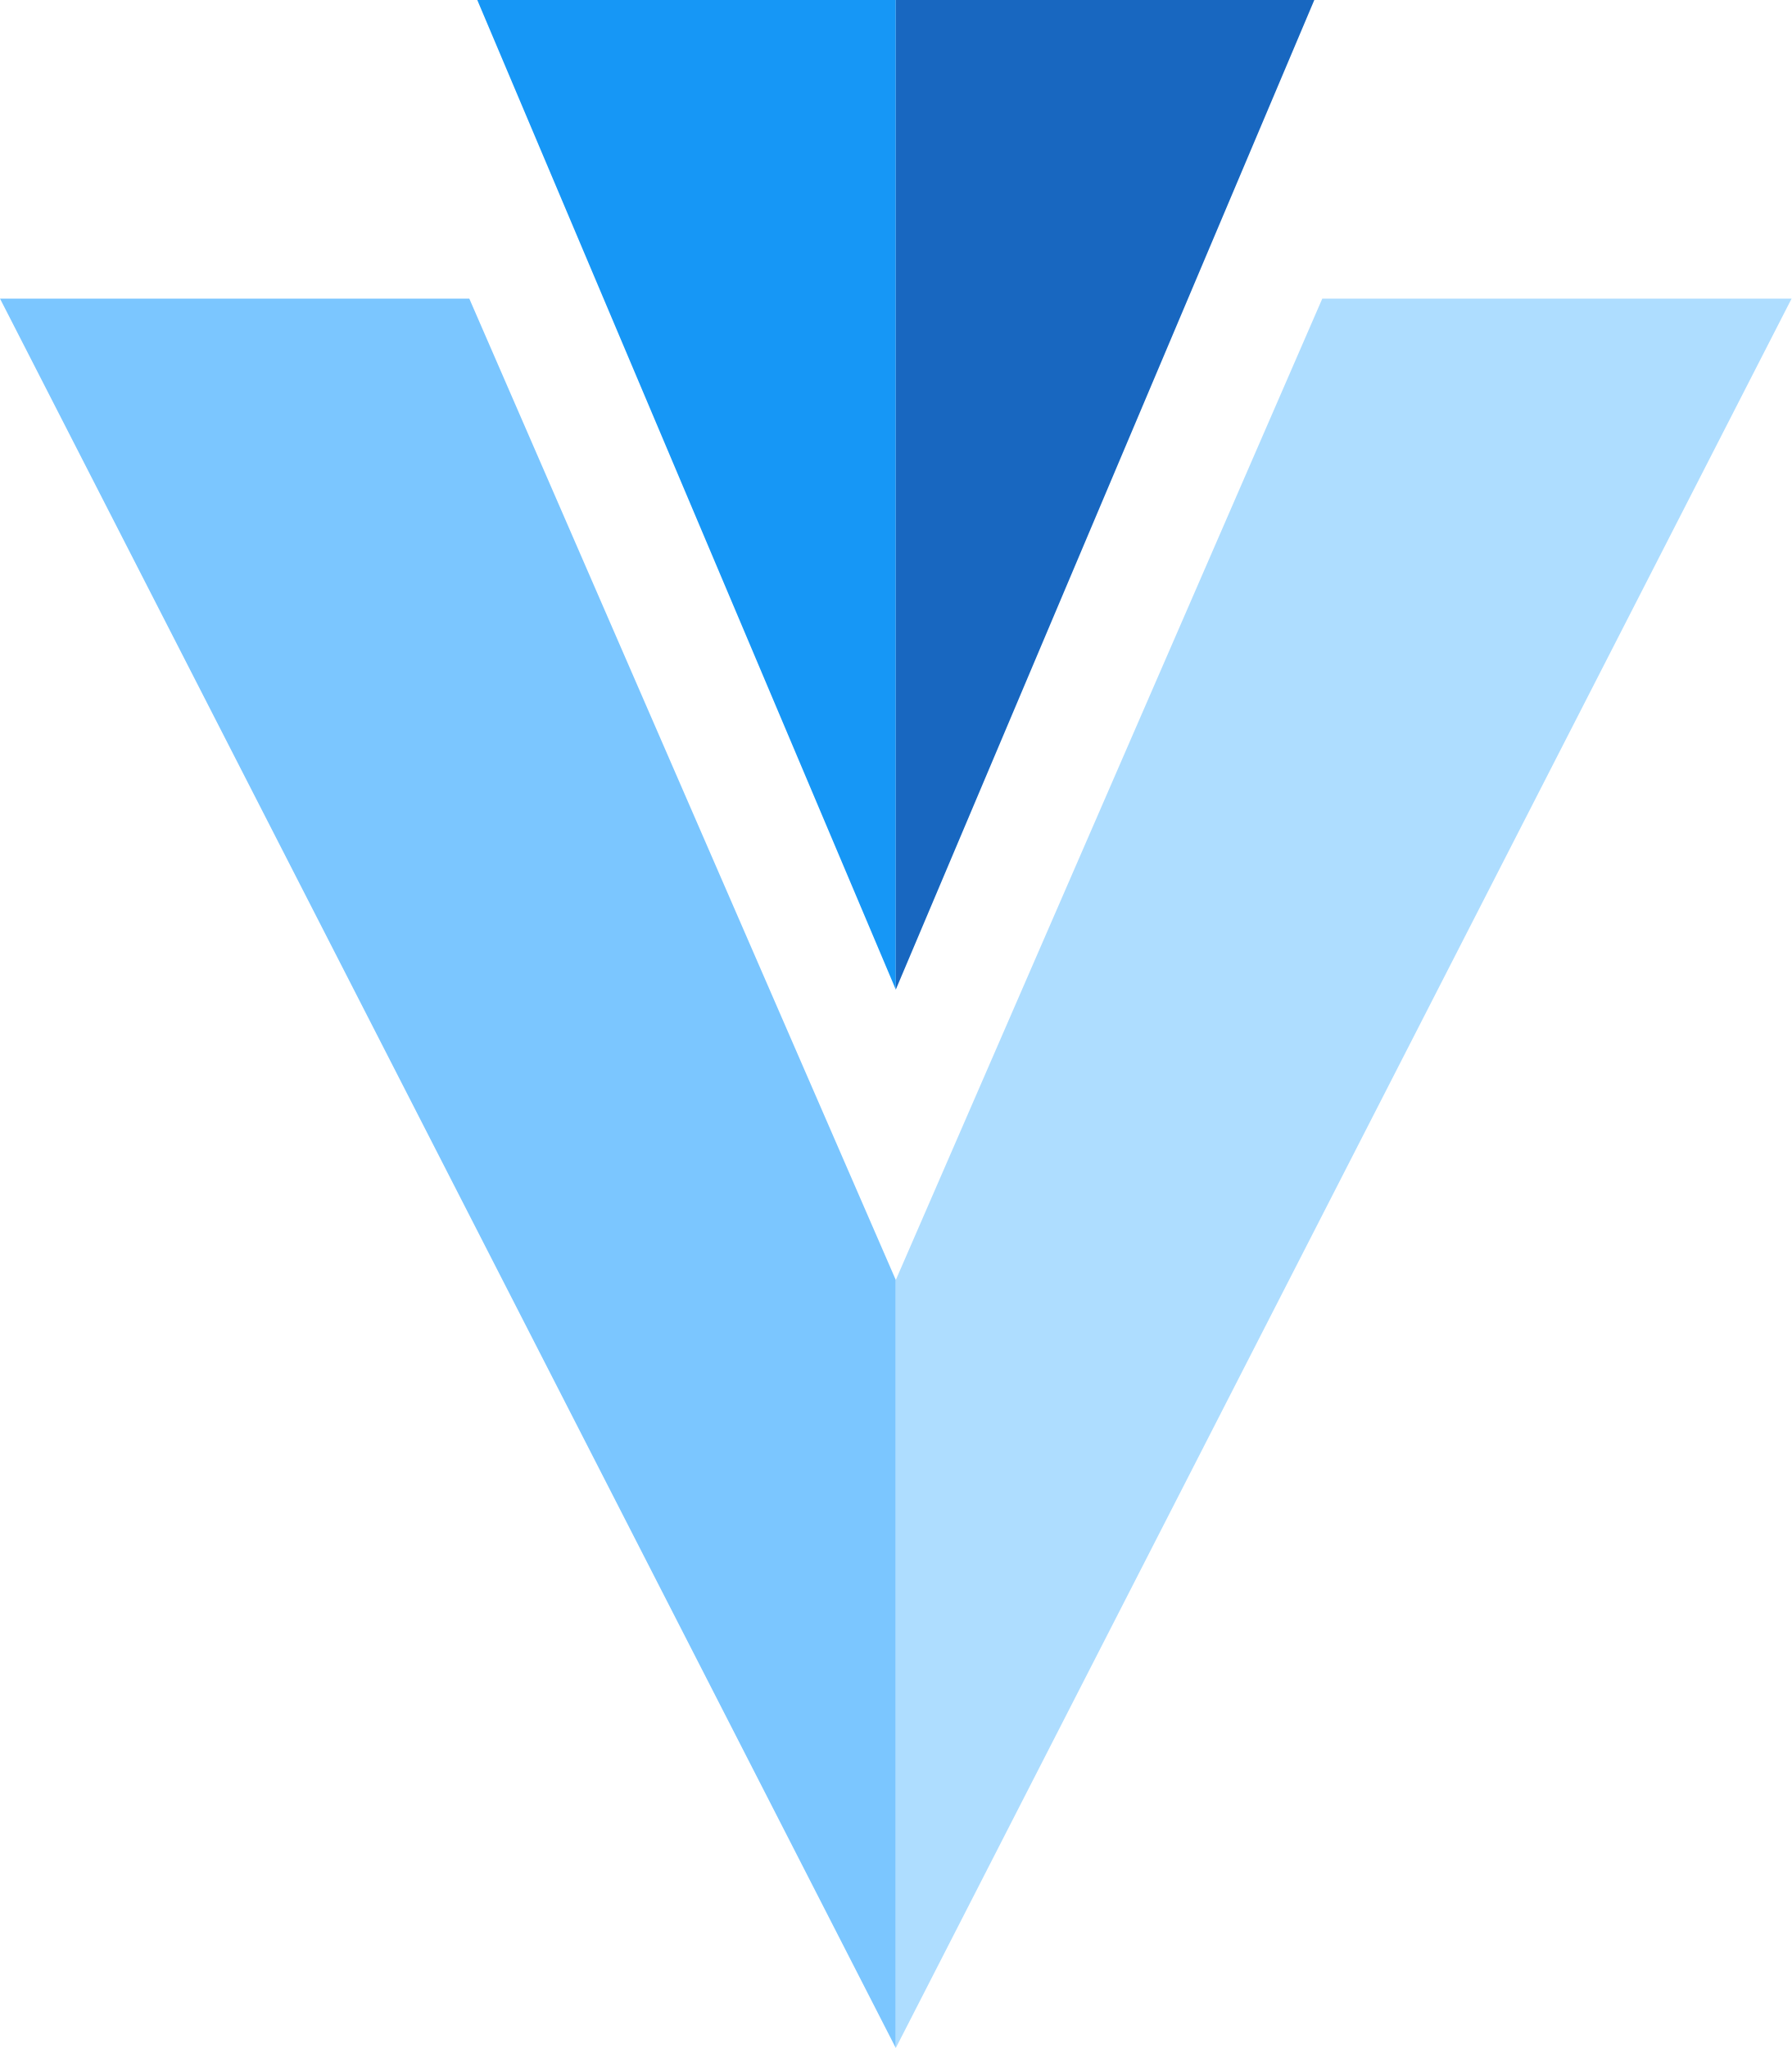
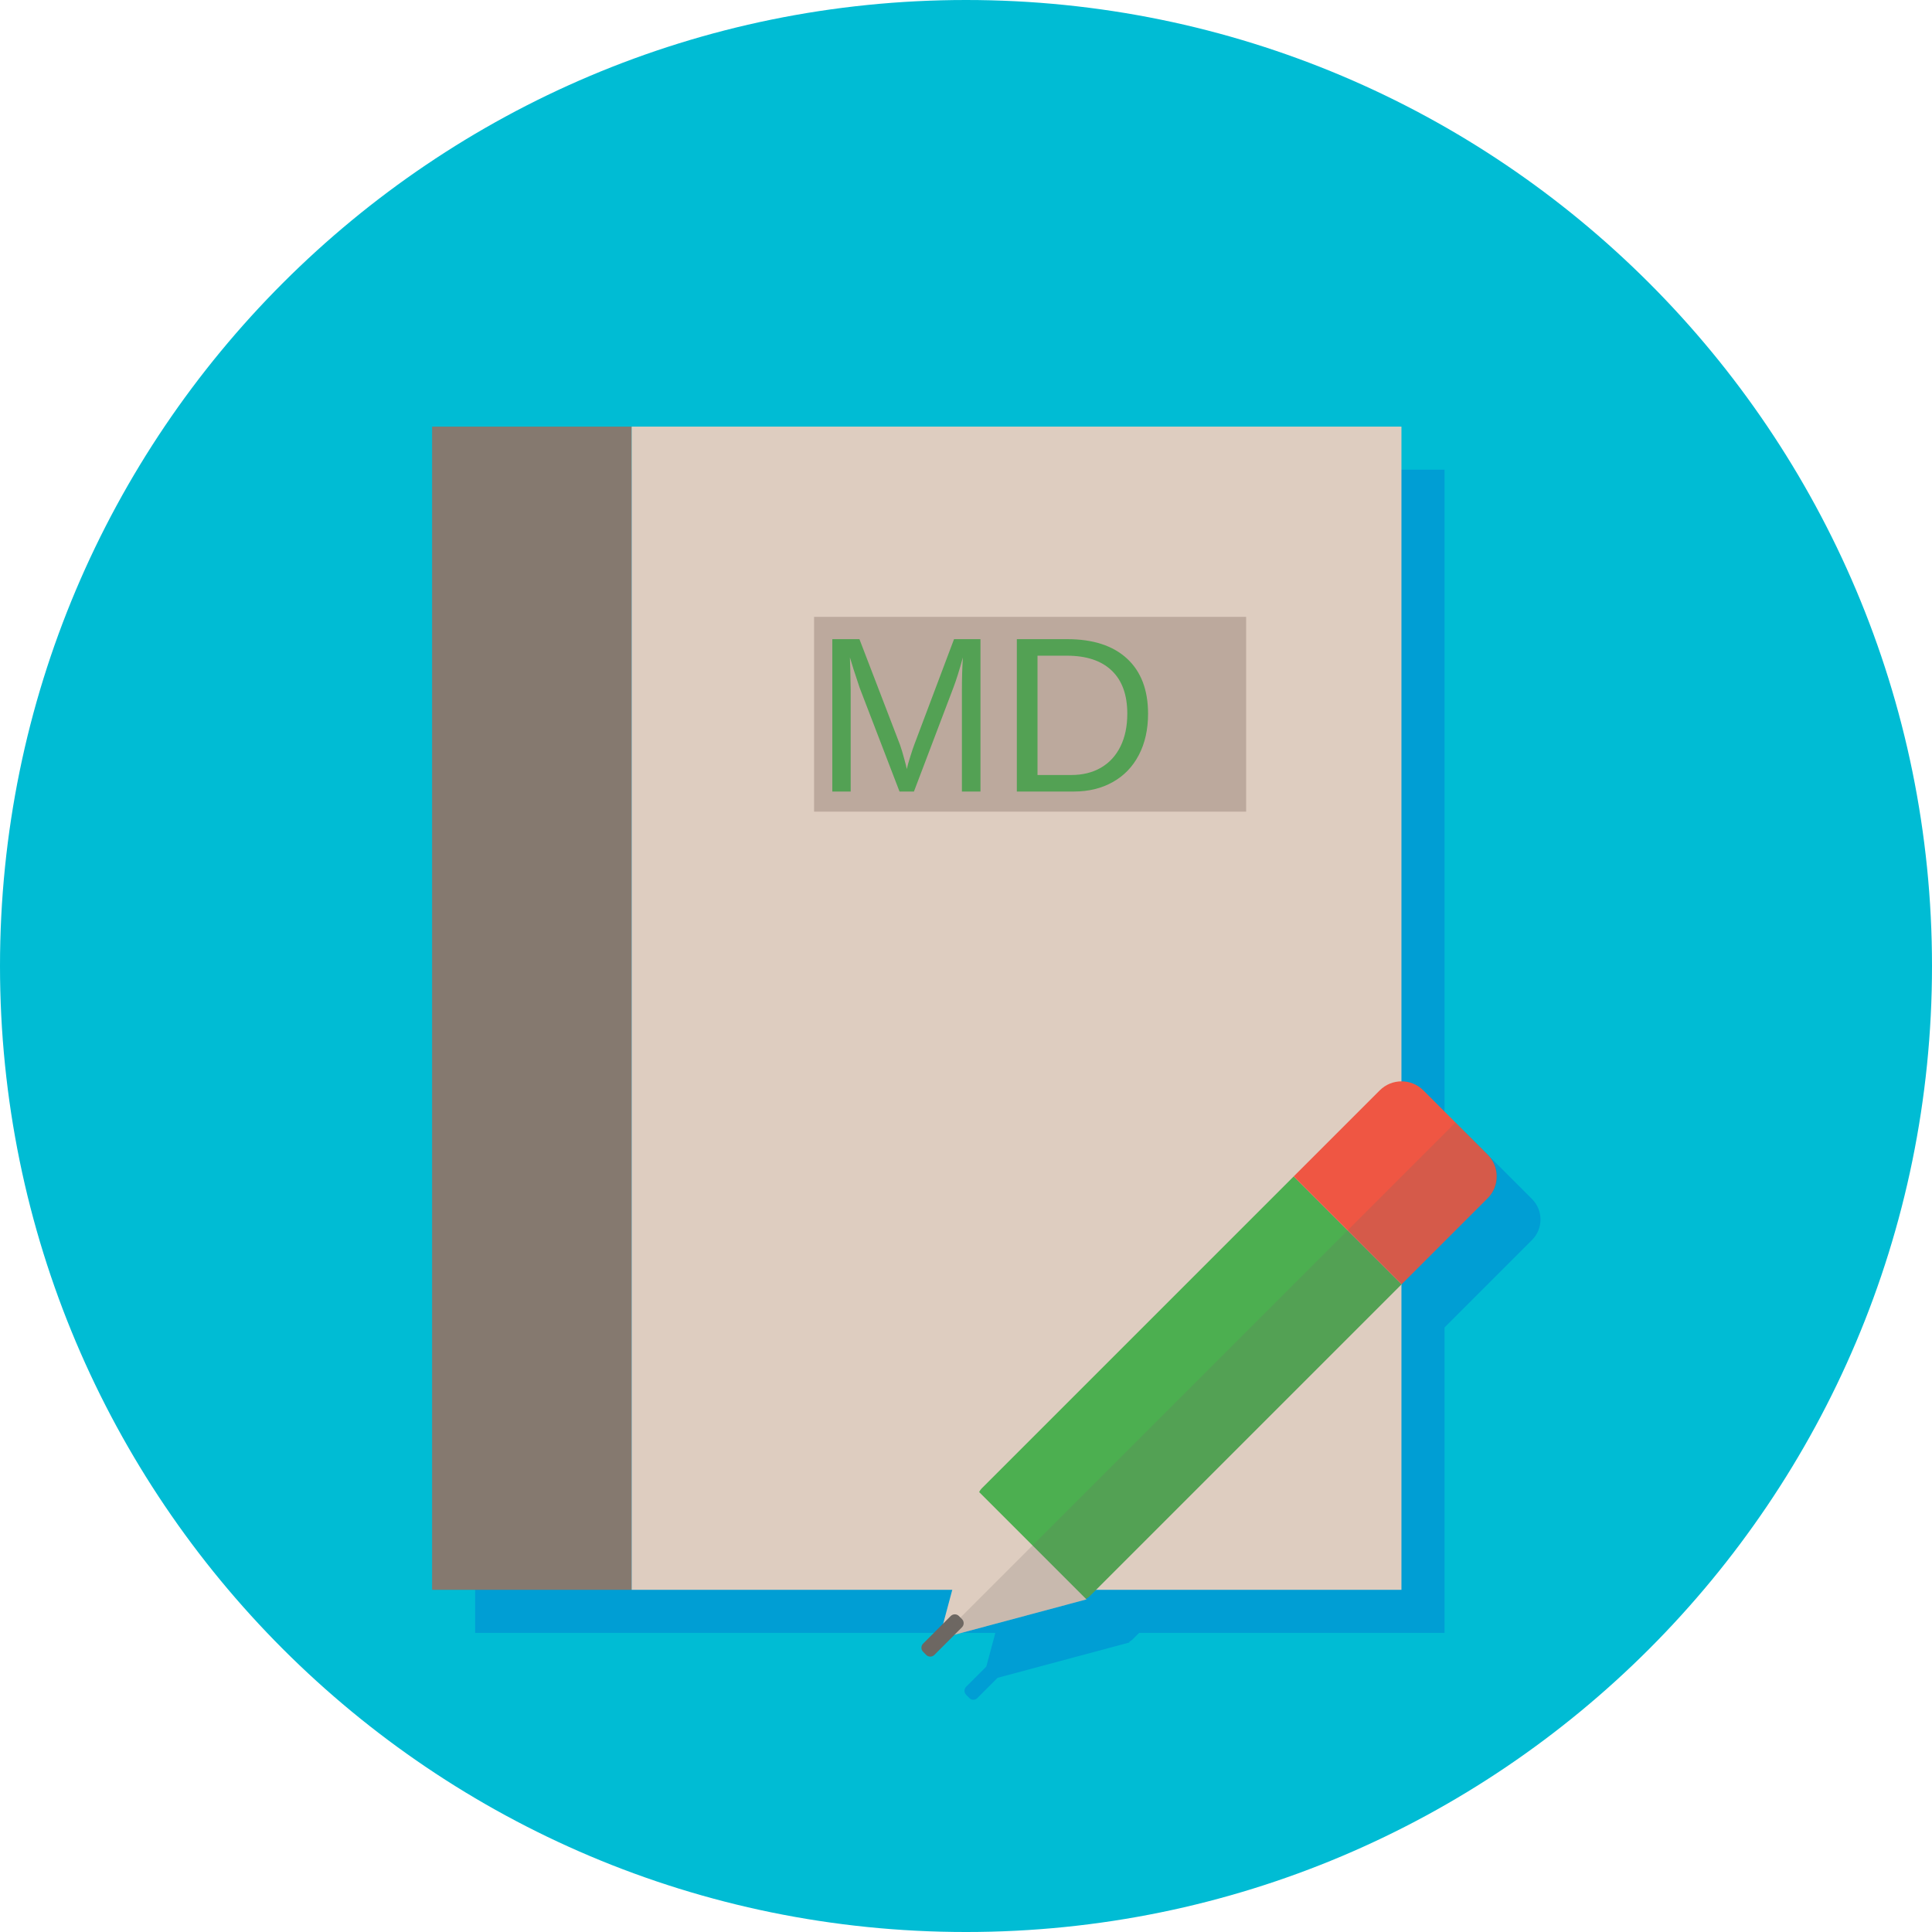
- <svg xmlns="http://www.w3.org/2000/svg" id="Layer_1" data-name="Layer 1" viewBox="0 0 87.5 100">
-   <defs>
-     <style>.cls-1{fill:#1697f6;}.cls-2{fill:#7bc6ff;}.cls-3{fill:#1867c0;}.cls-4{fill:#aeddff;}</style>
+ <svg xmlns="http://www.w3.org/2000/svg" width="110.772mm" height="110.772mm" viewBox="0 0 110.772 110.772" version="1.1" id="svg8">
+   <defs id="defs2">
+     <clipPath id="clipPath4555" clipPathUnits="userSpaceOnUse">
+       <path id="path4553" d="M 0,500 H 500 V 0 H 0 Z" />
+     </clipPath>
+     <clipPath id="clipPath4593" clipPathUnits="userSpaceOnUse">
+       <path id="path4591" d="M 244.281,223.564 H 337.37 V 136.742 H 244.281 Z" />
+     </clipPath>
  </defs>
-   <polyline class="cls-1" points="43.75 0 23.31 0 43.75 48.32" />
-   <polygon class="cls-2" points="43.75 62.5 43.75 100 0 14.58 22.92 14.58 43.75 62.5" />
-   <polyline class="cls-3" points="43.75 0 64.19 0 43.75 48.32" />
-   <polygon class="cls-4" points="64.58 14.58 87.5 14.58 43.75 100 43.75 62.5 64.58 14.58" />
+   <g id="layer1" transform="translate(-49.61389,-93.11389)">
+     <g transform="matrix(0.7055555,0,0,-0.7055555,-94.74782,389.2204)" id="g4545">
+       <g id="g4551" clip-path="url(#clipPath4555)" transform="matrix(0.5,0,0,0.5,157.6071,216.6786)">
+         <path id="path4559" style="fill:#00bcd4;fill-opacity:1;fill-rule:nonzero;stroke:none" d="M 408,249 C 408,162.291 337.709,92 251,92 164.292,92 94,162.291 94,249 c 0,86.708 70.292,157 157,157 86.709,0 157,-70.292 157,-157" />
+         <g id="g4561" transform="translate(343.001,211.1162)" style="fill:#009ed4;fill-opacity:1">
+           <path d="m 0,0 -0.217,0.217 v 0.001 l -3.439,3.439 -1.791,1.791 -5.231,5.23 c -0.976,0.976 -2.264,1.462 -3.551,1.457 v 106.413 h -125.108 -32.436 V -70.504 h 32.436 52.104 l -1.466,-5.471 -3.274,-3.273 c -0.364,-0.364 -0.364,-0.961 0,-1.325 l 0.252,-0.252 0.293,-0.293 c 0.342,-0.342 0.903,-0.342 1.244,0 l 3.315,3.314 21.449,5.747 -0.07,0.072 c 0.076,0.042 0.141,0.105 0.215,0.155 0.029,0.018 0.056,0.042 0.086,0.062 0.07,0.053 0.148,0.09 0.211,0.154 l 1.111,1.11 h 49.638 v 49.638 l 0.016,0.016 13.996,13.996 0.001,0.001 L 0,-6.637 C 1.825,-4.812 1.825,-1.825 0,0" style="fill:#009ed4;fill-opacity:1;fill-rule:nonzero;stroke:none" id="path4563" />
+         </g>
+         <path d="m 196.664,147.612 h -32.436 v 189.052 h 32.436 z" style="fill:#85796f;fill-opacity:1;fill-rule:nonzero;stroke:none" id="path4565" />
+         <path d="M 321.771,147.612 H 196.664 v 189.052 h 125.107 z" style="fill:#decdc0;fill-opacity:1;fill-rule:nonzero;stroke:none" id="path4567" />
+         <path d="m 296.531,274.084 h -70.224 v 31.658 h 70.224 z" style="fill:#bca99d;fill-opacity:1;fill-rule:nonzero;stroke:none" id="path4569" />
+         <g id="g4571" transform="translate(267.7314,146.6064)" style="fill:#4caf50;fill-opacity:1">
+           <path d="m 0,0 -14.135,14.135 c -0.934,0.934 -0.934,2.463 0,3.397 L 36.524,68.191 54.057,50.66 3.396,0 C 2.463,-0.934 0.934,-0.934 0,0" style="fill:#4caf50;fill-opacity:1;fill-rule:nonzero;stroke:none" id="path4573" />
+         </g>
+         <g id="g4575" transform="translate(246.6328,139.6426)">
+           <path d="M 0,0 23.948,6.417 6.417,23.949 Z" style="fill:#decdc0;fill-opacity:1;fill-rule:nonzero;stroke:none" id="path4577" />
+         </g>
+         <g id="g4579" transform="translate(321.7881,197.2666)">
+           <path d="m 0,0 -17.532,17.531 13.996,13.996 c 1.945,1.946 5.127,1.946 7.071,0 l 10.461,-10.46 c 1.944,-1.944 1.944,-5.127 0,-7.071 z" style="fill:#ef5643;fill-opacity:1;fill-rule:nonzero;stroke:none" id="path4581" />
+         </g>
+         <g id="g4583" transform="translate(244.5327,137.0391)">
+           <path d="m 0,0 -0.504,0.504 c -0.365,0.364 -0.365,0.961 0,1.325 l 4.489,4.489 c 0.365,0.365 0.961,0.365 1.326,0 L 5.814,5.814 c 0.365,-0.364 0.365,-0.96 0,-1.325 L 1.325,0 C 0.96,-0.364 0.364,-0.364 0,0" style="fill:#6d6762;fill-opacity:1;fill-rule:nonzero;stroke:none" id="path4585" />
+         </g>
+         <g id="g4589" />
+         <g id="g4601">
+           <g style="opacity:0.2" id="g4599" clip-path="url(#clipPath4593)">
+             <g id="g4597" transform="translate(336.001,218.1162)">
+               <path id="path4595" style="fill:#6d6762;fill-opacity:1;fill-rule:nonzero;stroke:none" d="m 0,0 -5.447,5.448 -86.273,-86.273 0.292,-0.293 c 0.343,-0.342 0.902,-0.342 1.244,0 l 3.315,3.314 21.449,5.747 -0.07,0.072 c 0.182,0.099 0.358,0.216 0.512,0.371 L -14.213,-20.85 0,-6.637 C 1.825,-4.812 1.825,-1.825 0,0" />
+             </g>
+           </g>
+         </g>
+         <text xml:space="preserve" style="font-style:normal;font-variant:normal;font-weight:normal;font-stretch:normal;font-size:36px;line-height:1.25;font-family:Arial;-inkscape-font-specification:Arial;letter-spacing:0px;word-spacing:0px;fill:#53a154;fill-opacity:1;stroke:none;stroke-width:0.75" x="226.321" y="-277.357" id="text4731" transform="scale(1,-1)">
+           <tspan id="tspan4729" x="226.321" y="-277.357" style="font-style:normal;font-variant:normal;font-weight:normal;font-stretch:normal;font-size:36px;font-family:Arial;-inkscape-font-specification:Arial;fill:#53a154;fill-opacity:1;stroke-width:0.75">MD</tspan>
+         </text>
+       </g>
+     </g>
+   </g>
</svg>
